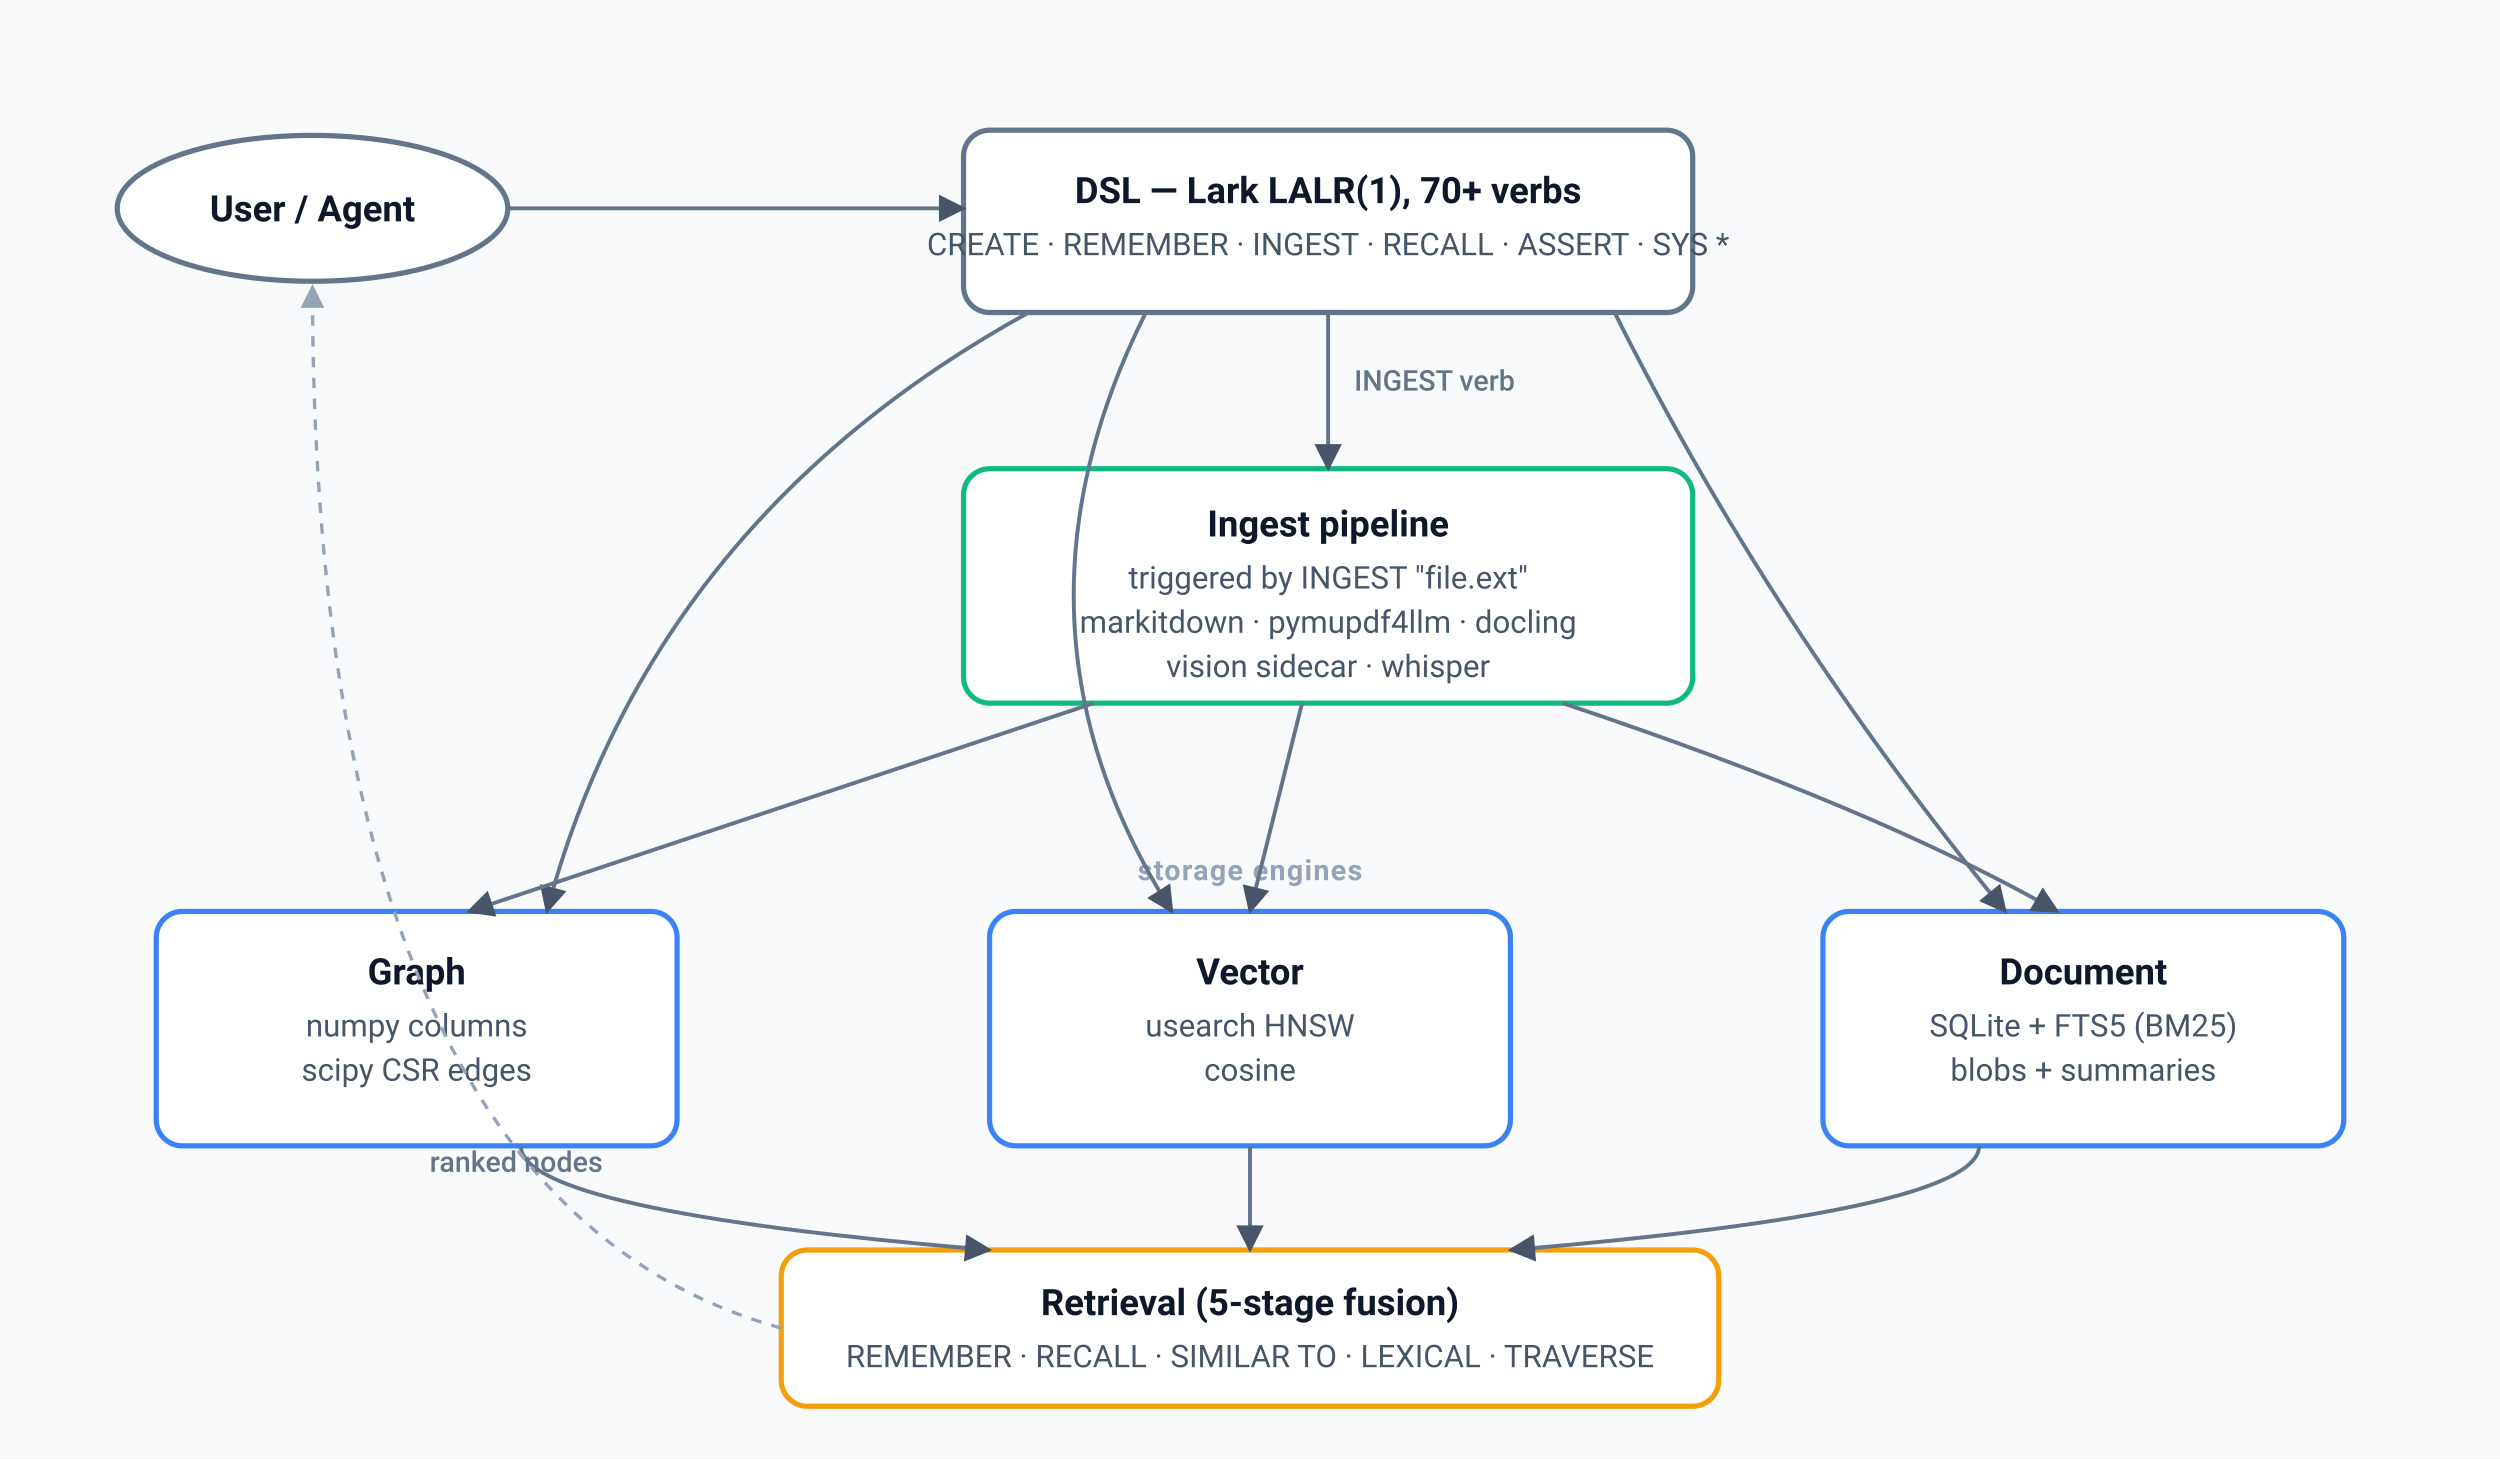
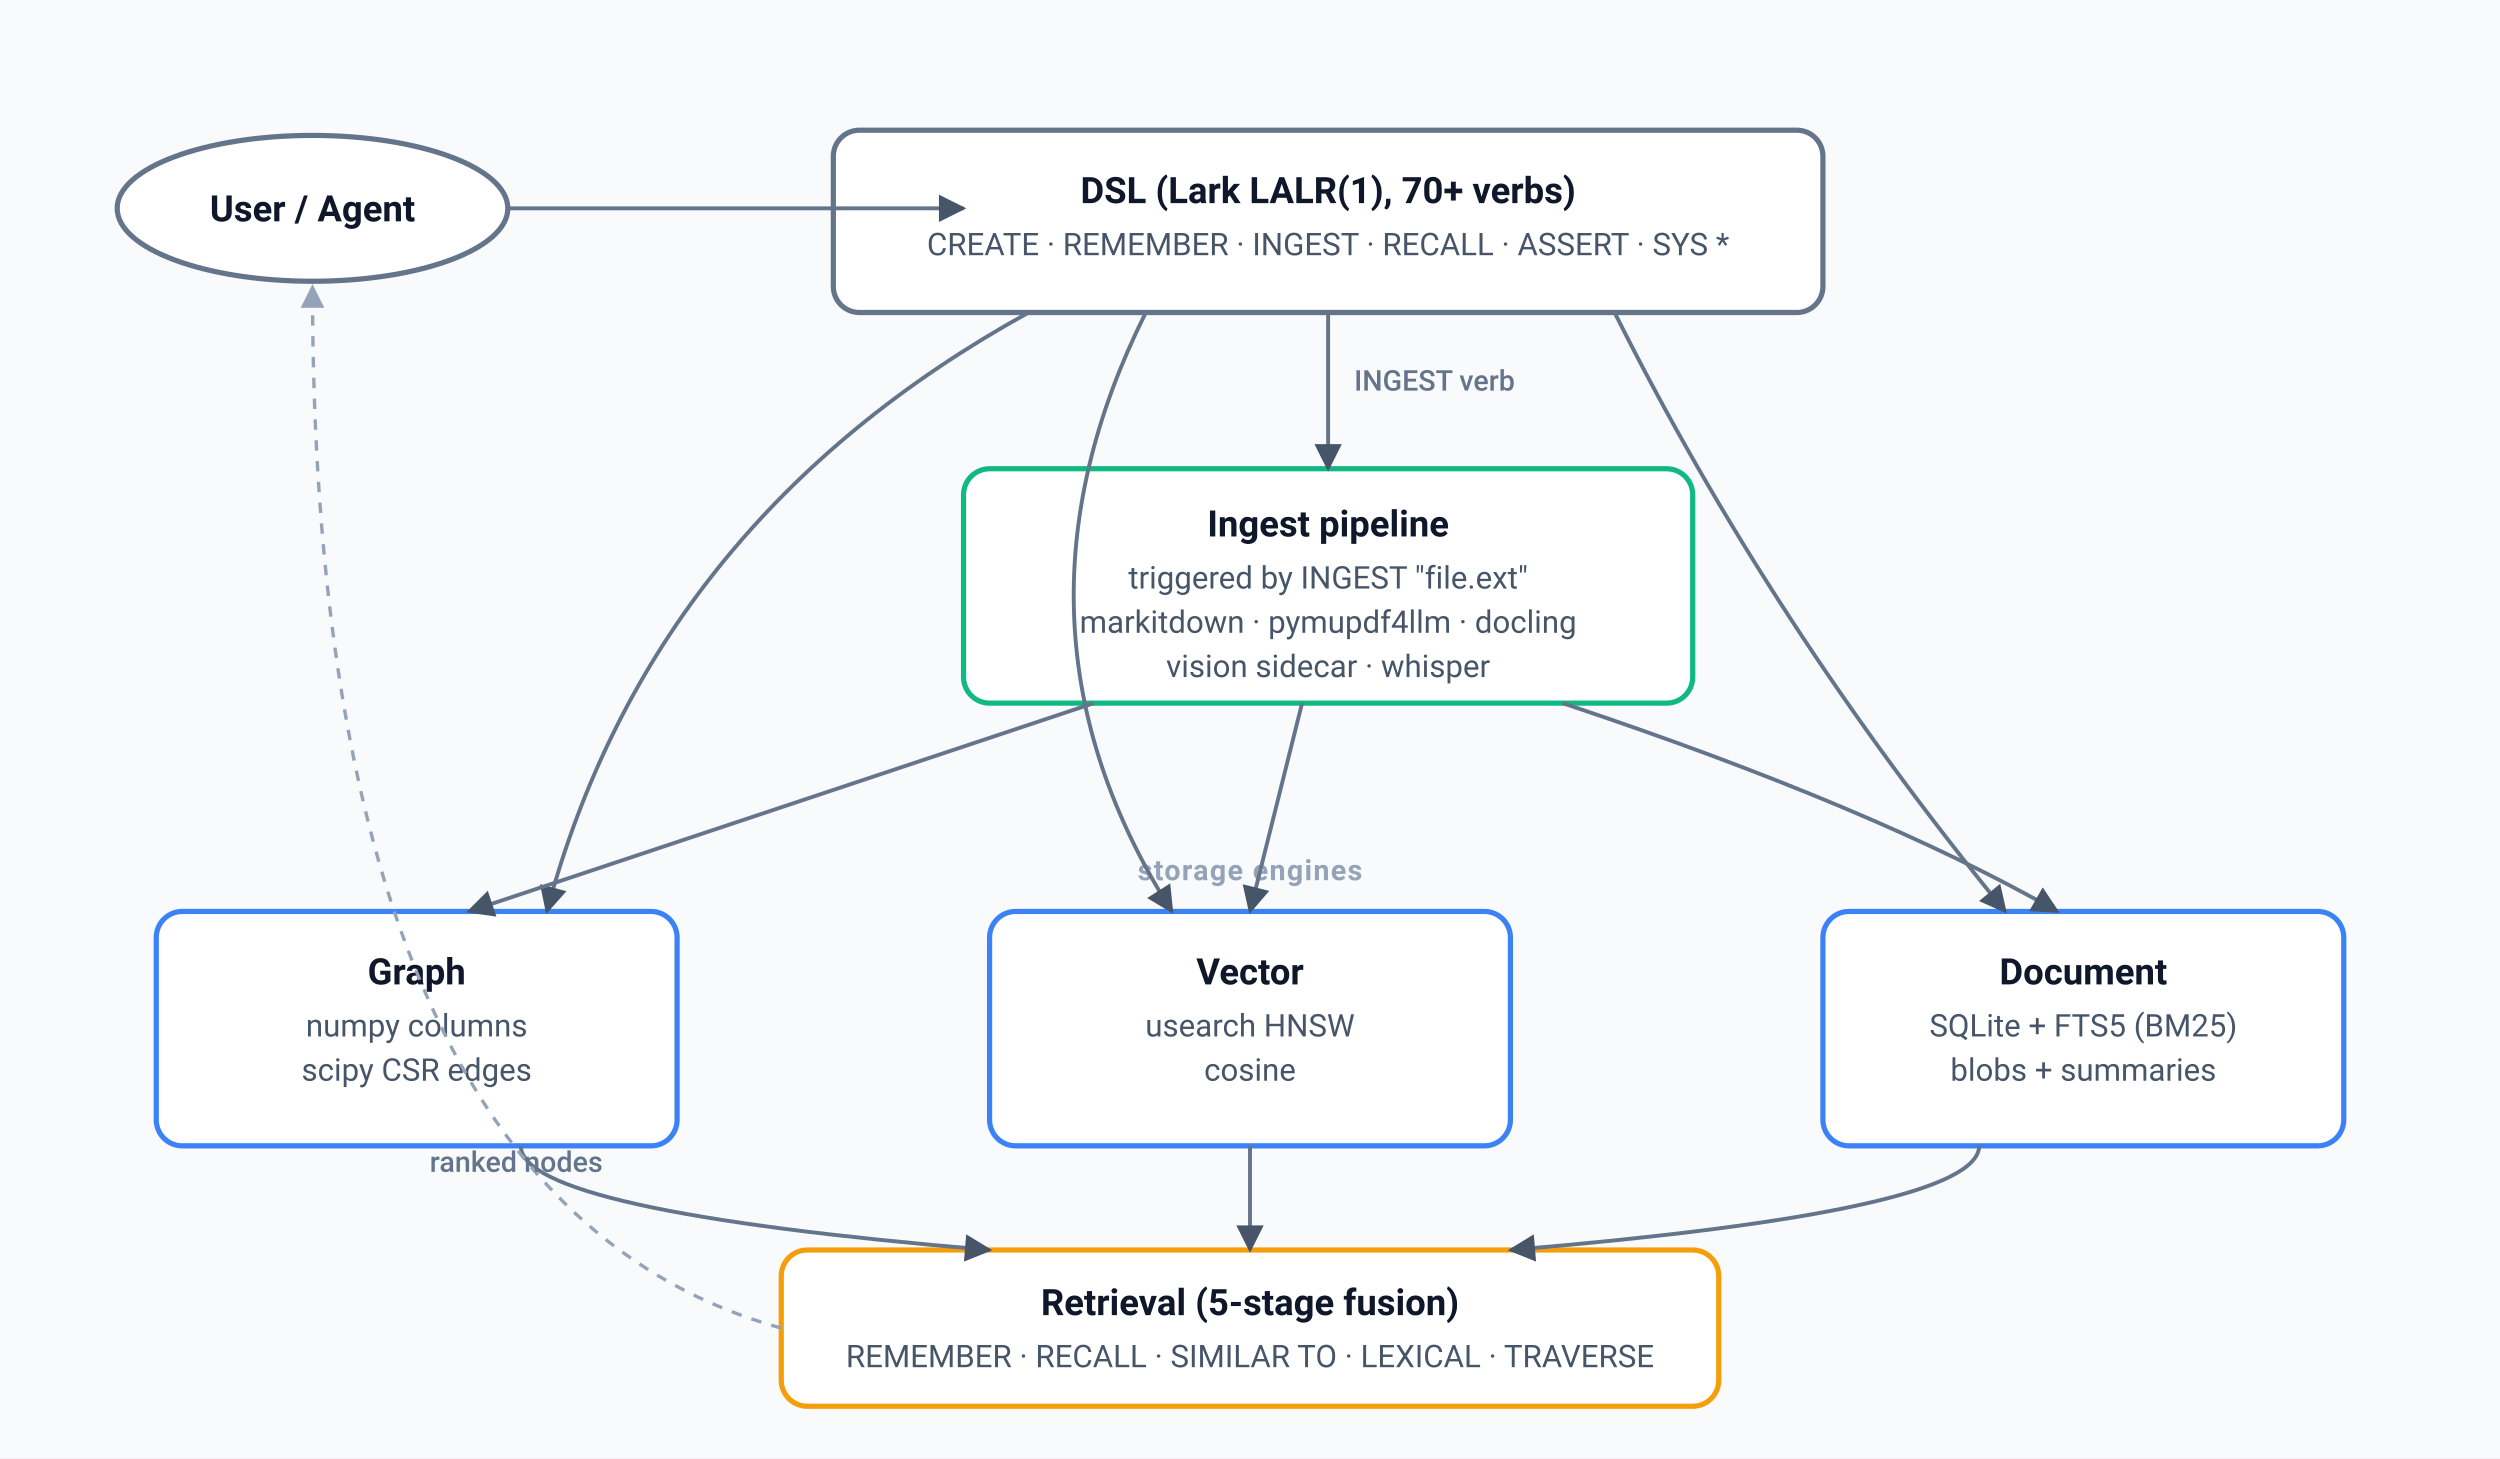
<svg xmlns="http://www.w3.org/2000/svg" viewBox="0 0 960 560" font-family="ui-sans-serif, system-ui, -apple-system, 'Segoe UI', Roboto, sans-serif">
  <defs>
    <marker id="arr" viewBox="0 0 10 10" refX="9" refY="5" markerWidth="7" markerHeight="7" orient="auto-start-reverse">
      <path d="M0,0 L10,5 L0,10 z" fill="#475569" />
    </marker>
    <marker id="arr-ghost" viewBox="0 0 10 10" refX="9" refY="5" markerWidth="7" markerHeight="7" orient="auto-start-reverse">
      <path d="M0,0 L10,5 L0,10 z" fill="#94a3b8" />
    </marker>
    <style>
      .bg   { fill:#f8fafc; }
      .node { fill:#ffffff; stroke-width:2; }
      .user { stroke:#64748b; }
      .dsl  { stroke:#64748b; }
      .ing  { stroke:#10b981; }
      .eng  { stroke:#3b82f6; }
      .ret  { stroke:#f59e0b; }
      .title { font-size:14px; font-weight:700; fill:#0f172a; }
      .sub   { font-size:12px; fill:#475569; }
      .edge  { stroke:#64748b; stroke-width:1.5; fill:none; marker-end:url(#arr); }
      .edge-dashed { stroke:#94a3b8; stroke-width:1.3; stroke-dasharray:4 4; fill:none; marker-end:url(#arr-ghost); }
      .edgelabel { font-size:11px; font-weight:500; fill:#64748b; }
      .rolelabel { font-size:11px; font-weight:600; letter-spacing:0.5px; text-transform:uppercase; fill:#94a3b8; }
    </style>
  </defs>
  <rect x="0" y="0" width="960" height="560" class="bg" />
  <ellipse cx="120" cy="80" rx="75" ry="28" class="node user" />
  <text x="120" y="85" text-anchor="middle" class="title">User / Agent</text>
-   <rect x="370" y="50" width="280" height="70" rx="10" class="node dsl" />
-   <text x="510" y="78" text-anchor="middle" class="title">DSL — Lark LALR(1), 70+ verbs</text>
+   <rect x="320" y="50" width="380" height="70" rx="10" class="node dsl" />
+   <text x="510" y="78" text-anchor="middle" class="title">DSL (Lark LALR(1), 70+ verbs)</text>
  <text x="510" y="98" text-anchor="middle" class="sub">CREATE · REMEMBER · INGEST · RECALL · ASSERT · SYS *</text>
  <rect x="370" y="180" width="280" height="90" rx="10" class="node ing" />
  <text x="510" y="206" text-anchor="middle" class="title">Ingest pipeline</text>
  <text x="510" y="226" text-anchor="middle" class="sub">triggered by INGEST "file.ext"</text>
  <text x="510" y="243" text-anchor="middle" class="sub">markitdown · pymupdf4llm · docling</text>
  <text x="510" y="260" text-anchor="middle" class="sub">vision sidecar · whisper</text>
  <text x="480" y="338" text-anchor="middle" class="rolelabel">storage engines</text>
  <rect x="60" y="350" width="200" height="90" rx="10" class="node eng" />
  <text x="160" y="378" text-anchor="middle" class="title">Graph</text>
  <text x="160" y="398" text-anchor="middle" class="sub">numpy columns</text>
  <text x="160" y="415" text-anchor="middle" class="sub">scipy CSR edges</text>
  <rect x="380" y="350" width="200" height="90" rx="10" class="node eng" />
  <text x="480" y="378" text-anchor="middle" class="title">Vector</text>
  <text x="480" y="398" text-anchor="middle" class="sub">usearch HNSW</text>
  <text x="480" y="415" text-anchor="middle" class="sub">cosine</text>
  <rect x="700" y="350" width="200" height="90" rx="10" class="node eng" />
  <text x="800" y="378" text-anchor="middle" class="title">Document</text>
  <text x="800" y="398" text-anchor="middle" class="sub">SQLite + FTS5 (BM25)</text>
  <text x="800" y="415" text-anchor="middle" class="sub">blobs + summaries</text>
  <rect x="300" y="480" width="360" height="60" rx="10" class="node ret" />
  <text x="480" y="505" text-anchor="middle" class="title">Retrieval (5-stage fusion)</text>
  <text x="480" y="525" text-anchor="middle" class="sub">REMEMBER · RECALL · SIMILAR TO · LEXICAL · TRAVERSE</text>
  <path class="edge" d="M195,80 L370,80" />
  <path class="edge" d="M510,120 L510,180" />
  <text x="520" y="150" class="edgelabel">INGEST verb</text>
  <path class="edge" d="M395,120 Q250,200 210,350" />
  <path class="edge" d="M440,120 Q380,240 450,350" />
  <path class="edge" d="M620,120 Q680,240 770,350" />
  <path class="edge" d="M420,270 Q300,310 180,350" />
  <path class="edge" d="M500,270 L480,350" />
  <path class="edge" d="M600,270 Q720,310 790,350" />
  <path class="edge" d="M200,440 Q200,465 380,480" />
  <path class="edge" d="M480,440 L480,480" />
  <path class="edge" d="M760,440 Q760,465 580,480" />
  <path class="edge-dashed" d="M300,510 Q120,460 120,110" />
  <text x="165" y="450" class="edgelabel">ranked nodes</text>
</svg>
